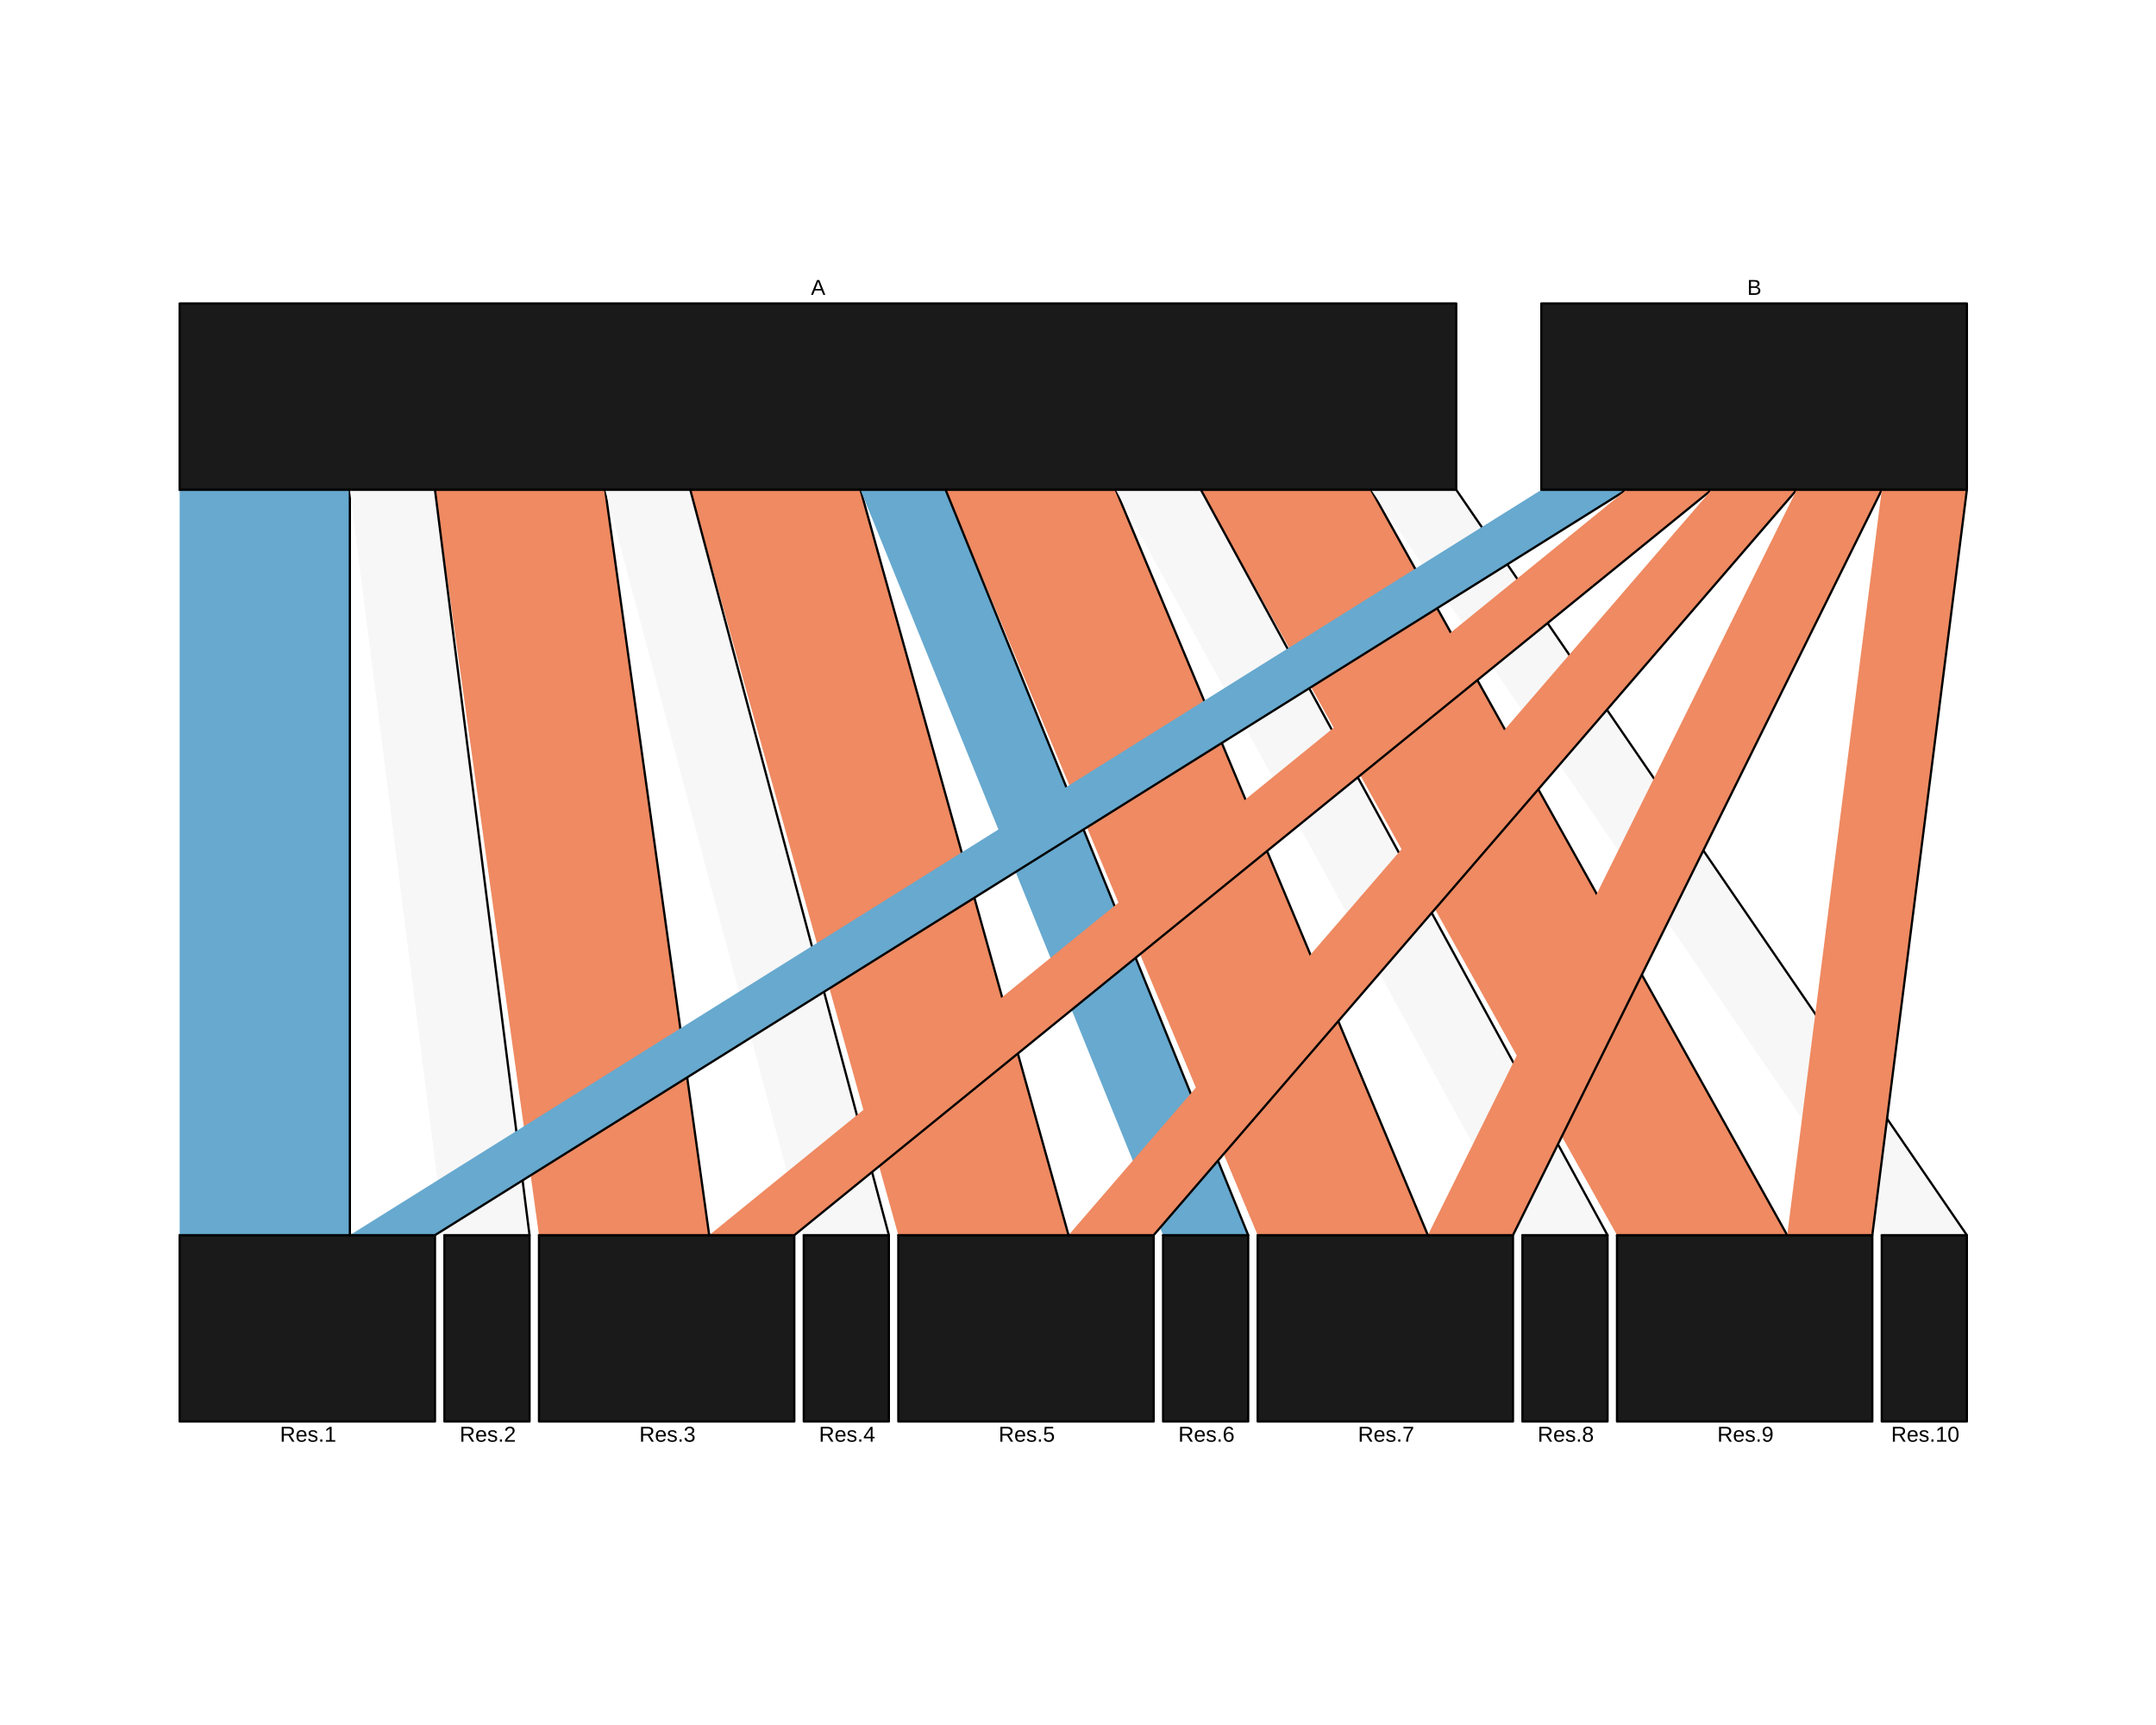
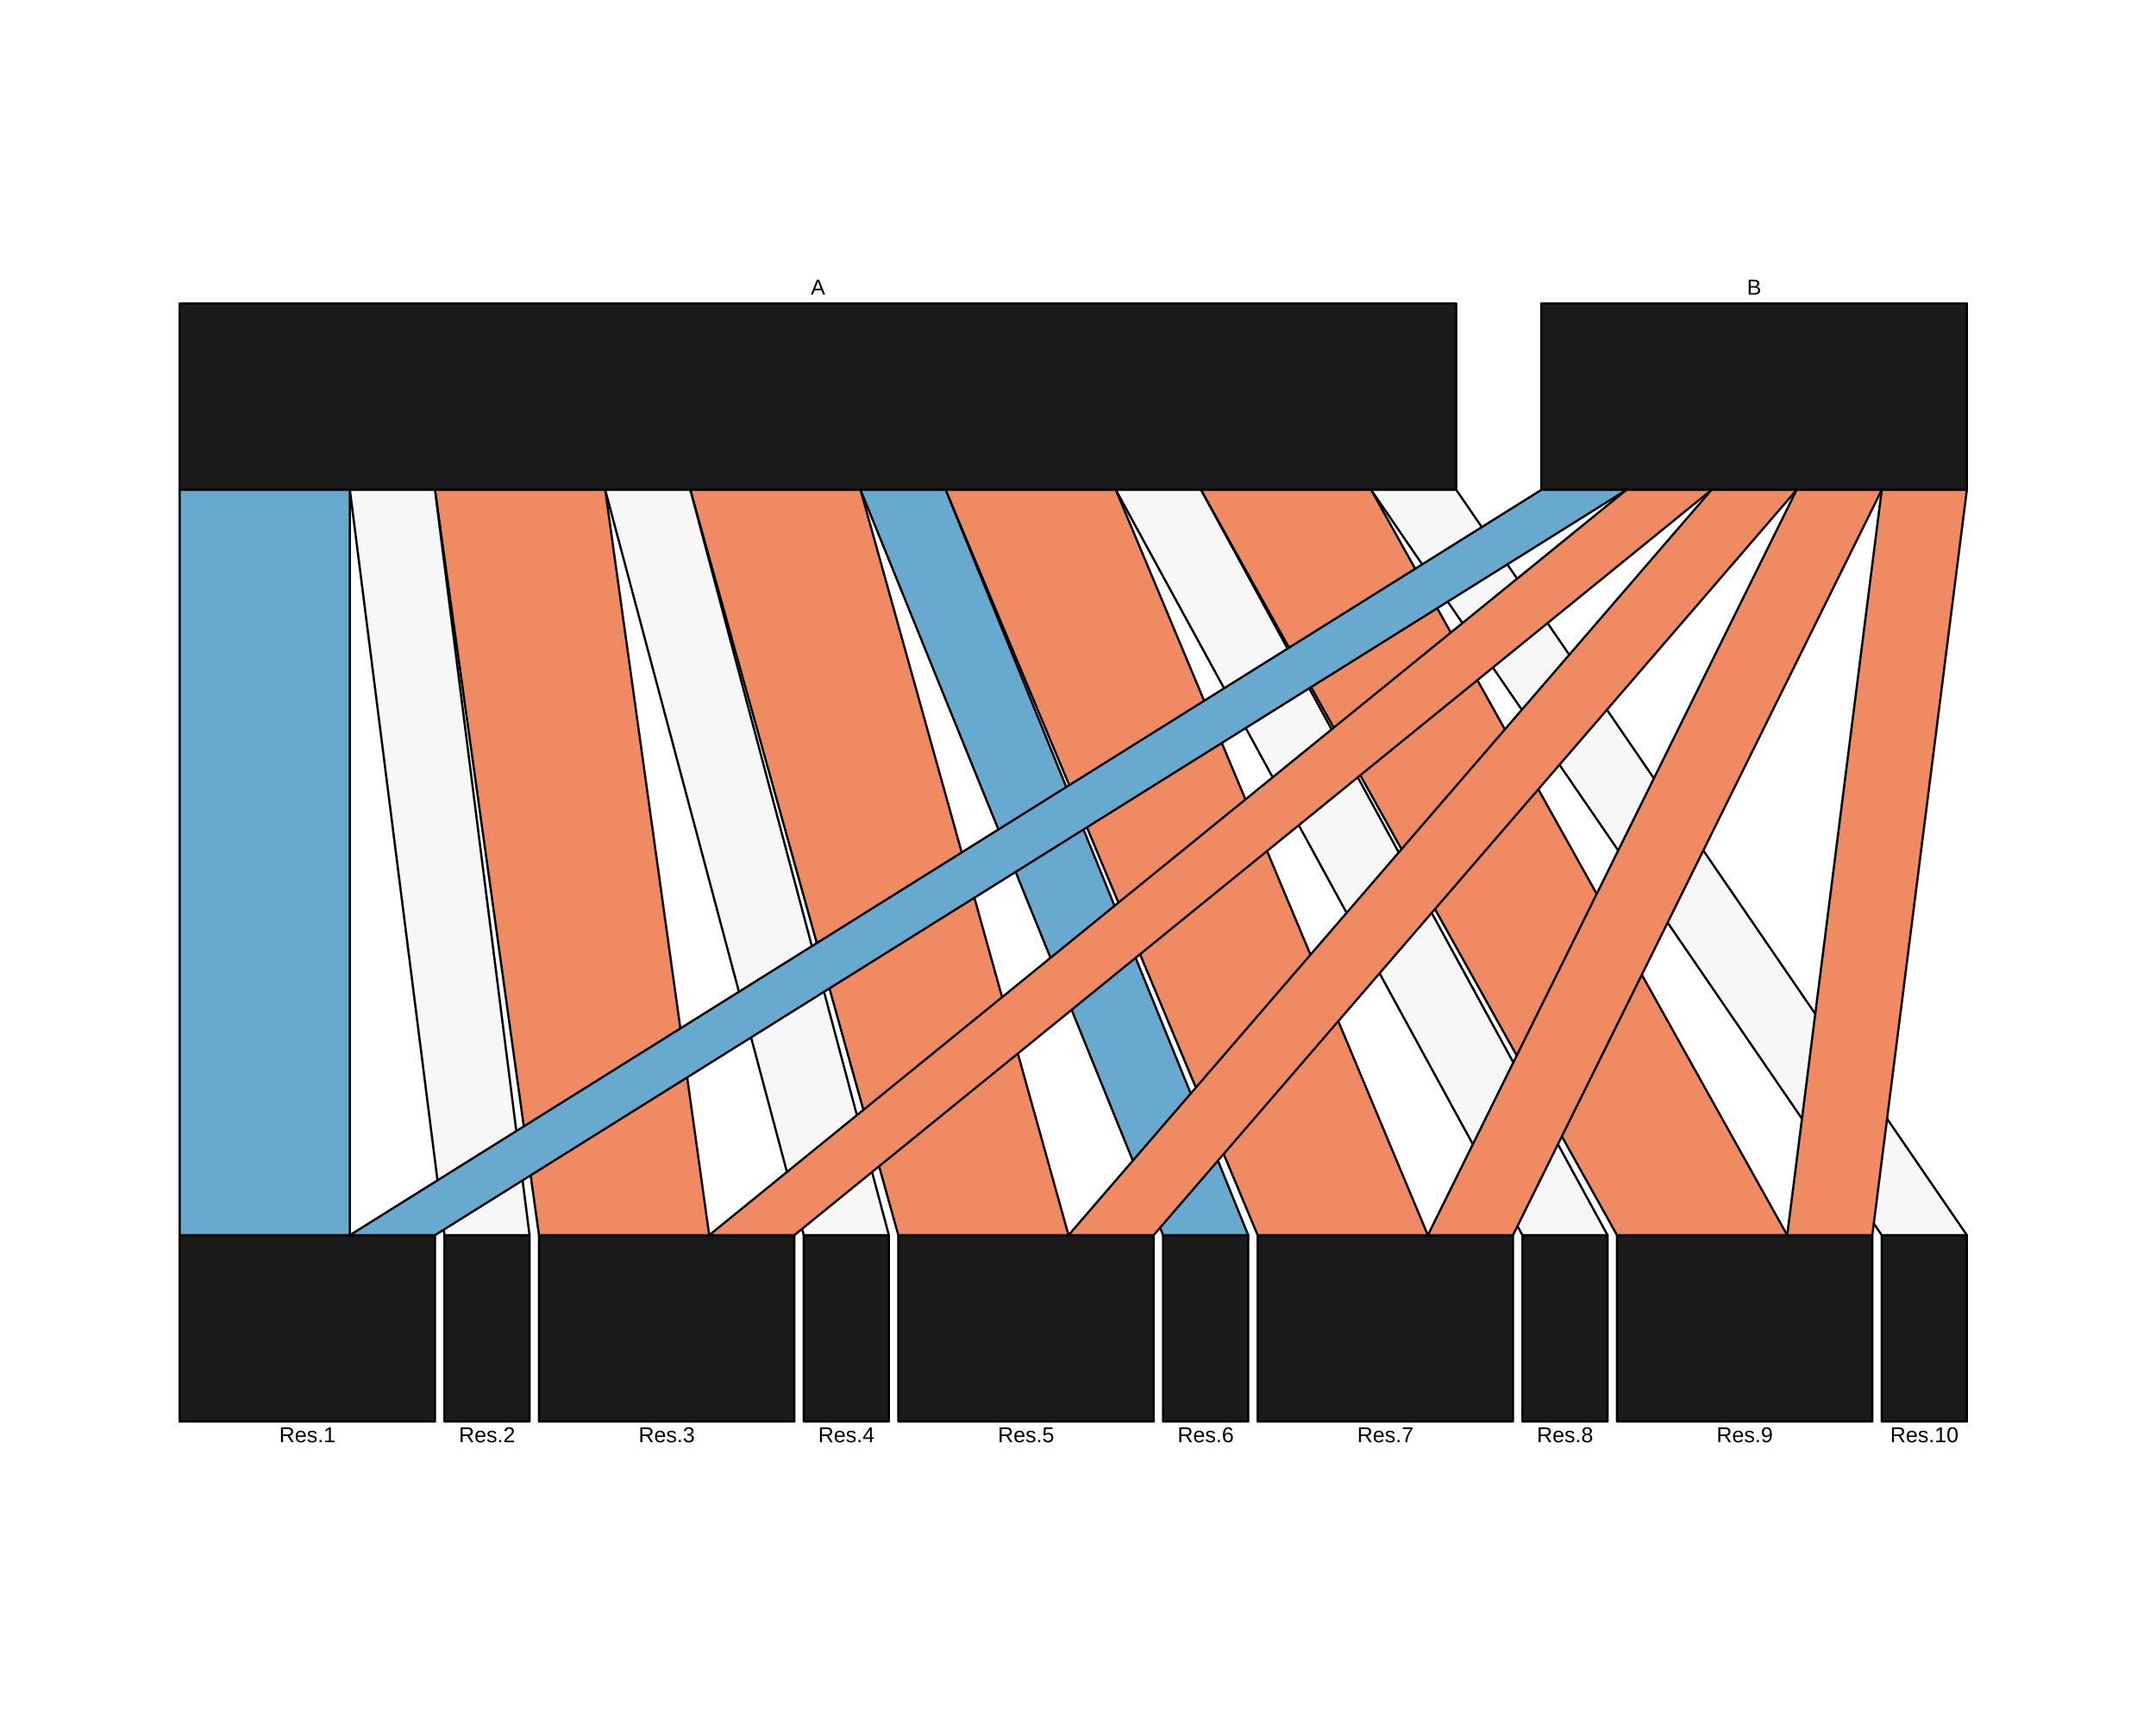
<svg xmlns="http://www.w3.org/2000/svg" viewBox="0 0 720.00 576.00">
  <defs>
    <style type="text/css">
-     line, polyline, path, rect, circle {
+     line, polyline, polygon, path, rect, circle {
      fill: none;
      stroke: #000000;
      stroke-linecap: round;
      stroke-linejoin: round;
      stroke-miterlimit: 10.00;
    }
  </style>
  </defs>
  <rect width="100%" height="100%" style="stroke: none; fill: #FFFFFF;" />
  <defs>
-     <clipPath id="cpMzZ8Njg0fDU0MHwzNg==">
+     <clipPath id="cpMzYuMDB8Njg0LjAwfDU0MC4wMHwzNi4wMA==">
      <rect x="36.00" y="36.00" width="648.00" height="504.00" />
    </clipPath>
  </defs>
-   <rect x="60.00" y="101.33" width="426.32" height="62.22" style="stroke-width: 0.75; fill: #1A1A1A;" clip-path="url(#cpMzZ8Njg0fDU0MHwzNg==)" />
-   <g clip-path="url(#cpMzZ8Njg0fDU0MHwzNg==)">
-     <text x="270.82" y="98.45" style="font-size: 7.20px; font-family: Liberation Sans;" textLength="4.67px" lengthAdjust="spacingAndGlyphs">A</text>
+   <rect x="60.00" y="101.33" width="426.32" height="62.22" style="stroke-width: 0.75; fill: #1A1A1A;" clip-path="url(#cpMzYuMDB8Njg0LjAwfDU0MC4wMHwzNi4wMA==)" />
+   <g clip-path="url(#cpMzYuMDB8Njg0LjAwfDU0MC4wMHwzNi4wMA==)">
+     <text x="270.76" y="98.37" style="font-size: 7.20px; font-family: Liberation Sans;" textLength="4.80px" lengthAdjust="spacingAndGlyphs">A</text>
  </g>
-   <rect x="514.74" y="101.33" width="142.11" height="62.22" style="stroke-width: 0.75; fill: #1A1A1A;" clip-path="url(#cpMzZ8Njg0fDU0MHwzNg==)" />
-   <g clip-path="url(#cpMzZ8Njg0fDU0MHwzNg==)">
-     <text x="583.46" y="98.45" style="font-size: 7.20px; font-family: Liberation Sans;" textLength="4.67px" lengthAdjust="spacingAndGlyphs">B</text>
+   <rect x="514.74" y="101.33" width="142.11" height="62.22" style="stroke-width: 0.75; fill: #1A1A1A;" clip-path="url(#cpMzYuMDB8Njg0LjAwfDU0MC4wMHwzNi4wMA==)" />
+   <g clip-path="url(#cpMzYuMDB8Njg0LjAwfDU0MC4wMHwzNi4wMA==)">
+     <text x="583.39" y="98.37" style="font-size: 7.20px; font-family: Liberation Sans;" textLength="4.80px" lengthAdjust="spacingAndGlyphs">B</text>
  </g>
-   <rect x="60.00" y="412.44" width="85.26" height="62.22" style="stroke-width: 0.75; fill: #1A1A1A;" clip-path="url(#cpMzZ8Njg0fDU0MHwzNg==)" />
-   <g clip-path="url(#cpMzZ8Njg0fDU0MHwzNg==)">
-     <text x="93.49" y="481.40" style="font-size: 7.20px; font-family: Liberation Sans;" textLength="18.29px" lengthAdjust="spacingAndGlyphs">Res.1</text>
+   <rect x="60.00" y="412.44" width="85.26" height="62.22" style="stroke-width: 0.75; fill: #1A1A1A;" clip-path="url(#cpMzYuMDB8Njg0LjAwfDU0MC4wMHwzNi4wMA==)" />
+   <g clip-path="url(#cpMzYuMDB8Njg0LjAwfDU0MC4wMHwzNi4wMA==)">
+     <text x="93.24" y="481.58" style="font-size: 7.20px; font-family: Liberation Sans;" textLength="18.78px" lengthAdjust="spacingAndGlyphs">Res.1</text>
  </g>
-   <rect x="148.42" y="412.44" width="28.42" height="62.22" style="stroke-width: 0.75; fill: #1A1A1A;" clip-path="url(#cpMzZ8Njg0fDU0MHwzNg==)" />
-   <g clip-path="url(#cpMzZ8Njg0fDU0MHwzNg==)">
-     <text x="153.49" y="481.40" style="font-size: 7.20px; font-family: Liberation Sans;" textLength="18.29px" lengthAdjust="spacingAndGlyphs">Res.2</text>
+   <rect x="148.42" y="412.44" width="28.42" height="62.22" style="stroke-width: 0.75; fill: #1A1A1A;" clip-path="url(#cpMzYuMDB8Njg0LjAwfDU0MC4wMHwzNi4wMA==)" />
+   <g clip-path="url(#cpMzYuMDB8Njg0LjAwfDU0MC4wMHwzNi4wMA==)">
+     <text x="153.24" y="481.58" style="font-size: 7.20px; font-family: Liberation Sans;" textLength="18.78px" lengthAdjust="spacingAndGlyphs">Res.2</text>
  </g>
-   <rect x="180.00" y="412.44" width="85.26" height="62.22" style="stroke-width: 0.75; fill: #1A1A1A;" clip-path="url(#cpMzZ8Njg0fDU0MHwzNg==)" />
-   <g clip-path="url(#cpMzZ8Njg0fDU0MHwzNg==)">
-     <text x="213.49" y="481.40" style="font-size: 7.20px; font-family: Liberation Sans;" textLength="18.29px" lengthAdjust="spacingAndGlyphs">Res.3</text>
+   <rect x="180.00" y="412.44" width="85.26" height="62.22" style="stroke-width: 0.75; fill: #1A1A1A;" clip-path="url(#cpMzYuMDB8Njg0LjAwfDU0MC4wMHwzNi4wMA==)" />
+   <g clip-path="url(#cpMzYuMDB8Njg0LjAwfDU0MC4wMHwzNi4wMA==)">
+     <text x="213.24" y="481.58" style="font-size: 7.20px; font-family: Liberation Sans;" textLength="18.78px" lengthAdjust="spacingAndGlyphs">Res.3</text>
  </g>
-   <rect x="268.42" y="412.44" width="28.42" height="62.22" style="stroke-width: 0.75; fill: #1A1A1A;" clip-path="url(#cpMzZ8Njg0fDU0MHwzNg==)" />
-   <g clip-path="url(#cpMzZ8Njg0fDU0MHwzNg==)">
-     <text x="273.49" y="481.40" style="font-size: 7.20px; font-family: Liberation Sans;" textLength="18.29px" lengthAdjust="spacingAndGlyphs">Res.4</text>
+   <rect x="268.42" y="412.44" width="28.42" height="62.22" style="stroke-width: 0.75; fill: #1A1A1A;" clip-path="url(#cpMzYuMDB8Njg0LjAwfDU0MC4wMHwzNi4wMA==)" />
+   <g clip-path="url(#cpMzYuMDB8Njg0LjAwfDU0MC4wMHwzNi4wMA==)">
+     <text x="273.24" y="481.58" style="font-size: 7.20px; font-family: Liberation Sans;" textLength="18.78px" lengthAdjust="spacingAndGlyphs">Res.4</text>
  </g>
-   <rect x="300.00" y="412.44" width="85.26" height="62.22" style="stroke-width: 0.75; fill: #1A1A1A;" clip-path="url(#cpMzZ8Njg0fDU0MHwzNg==)" />
-   <g clip-path="url(#cpMzZ8Njg0fDU0MHwzNg==)">
-     <text x="333.49" y="481.40" style="font-size: 7.20px; font-family: Liberation Sans;" textLength="18.29px" lengthAdjust="spacingAndGlyphs">Res.5</text>
+   <rect x="300.00" y="412.44" width="85.26" height="62.22" style="stroke-width: 0.75; fill: #1A1A1A;" clip-path="url(#cpMzYuMDB8Njg0LjAwfDU0MC4wMHwzNi4wMA==)" />
+   <g clip-path="url(#cpMzYuMDB8Njg0LjAwfDU0MC4wMHwzNi4wMA==)">
+     <text x="333.24" y="481.58" style="font-size: 7.20px; font-family: Liberation Sans;" textLength="18.78px" lengthAdjust="spacingAndGlyphs">Res.5</text>
  </g>
-   <rect x="388.42" y="412.44" width="28.42" height="62.22" style="stroke-width: 0.75; fill: #1A1A1A;" clip-path="url(#cpMzZ8Njg0fDU0MHwzNg==)" />
-   <g clip-path="url(#cpMzZ8Njg0fDU0MHwzNg==)">
-     <text x="393.49" y="481.40" style="font-size: 7.20px; font-family: Liberation Sans;" textLength="18.29px" lengthAdjust="spacingAndGlyphs">Res.6</text>
+   <rect x="388.42" y="412.44" width="28.42" height="62.22" style="stroke-width: 0.75; fill: #1A1A1A;" clip-path="url(#cpMzYuMDB8Njg0LjAwfDU0MC4wMHwzNi4wMA==)" />
+   <g clip-path="url(#cpMzYuMDB8Njg0LjAwfDU0MC4wMHwzNi4wMA==)">
+     <text x="393.24" y="481.58" style="font-size: 7.20px; font-family: Liberation Sans;" textLength="18.78px" lengthAdjust="spacingAndGlyphs">Res.6</text>
  </g>
-   <rect x="420.00" y="412.44" width="85.26" height="62.22" style="stroke-width: 0.75; fill: #1A1A1A;" clip-path="url(#cpMzZ8Njg0fDU0MHwzNg==)" />
-   <g clip-path="url(#cpMzZ8Njg0fDU0MHwzNg==)">
-     <text x="453.49" y="481.40" style="font-size: 7.20px; font-family: Liberation Sans;" textLength="18.29px" lengthAdjust="spacingAndGlyphs">Res.7</text>
+   <rect x="420.00" y="412.44" width="85.26" height="62.22" style="stroke-width: 0.75; fill: #1A1A1A;" clip-path="url(#cpMzYuMDB8Njg0LjAwfDU0MC4wMHwzNi4wMA==)" />
+   <g clip-path="url(#cpMzYuMDB8Njg0LjAwfDU0MC4wMHwzNi4wMA==)">
+     <text x="453.24" y="481.58" style="font-size: 7.20px; font-family: Liberation Sans;" textLength="18.78px" lengthAdjust="spacingAndGlyphs">Res.7</text>
  </g>
-   <rect x="508.42" y="412.44" width="28.42" height="62.22" style="stroke-width: 0.75; fill: #1A1A1A;" clip-path="url(#cpMzZ8Njg0fDU0MHwzNg==)" />
-   <g clip-path="url(#cpMzZ8Njg0fDU0MHwzNg==)">
-     <text x="513.49" y="481.40" style="font-size: 7.20px; font-family: Liberation Sans;" textLength="18.29px" lengthAdjust="spacingAndGlyphs">Res.8</text>
+   <rect x="508.42" y="412.44" width="28.42" height="62.22" style="stroke-width: 0.75; fill: #1A1A1A;" clip-path="url(#cpMzYuMDB8Njg0LjAwfDU0MC4wMHwzNi4wMA==)" />
+   <g clip-path="url(#cpMzYuMDB8Njg0LjAwfDU0MC4wMHwzNi4wMA==)">
+     <text x="513.24" y="481.58" style="font-size: 7.20px; font-family: Liberation Sans;" textLength="18.78px" lengthAdjust="spacingAndGlyphs">Res.8</text>
  </g>
-   <rect x="540.00" y="412.44" width="85.26" height="62.22" style="stroke-width: 0.75; fill: #1A1A1A;" clip-path="url(#cpMzZ8Njg0fDU0MHwzNg==)" />
-   <g clip-path="url(#cpMzZ8Njg0fDU0MHwzNg==)">
-     <text x="573.49" y="481.40" style="font-size: 7.20px; font-family: Liberation Sans;" textLength="18.29px" lengthAdjust="spacingAndGlyphs">Res.9</text>
+   <rect x="540.00" y="412.44" width="85.26" height="62.22" style="stroke-width: 0.75; fill: #1A1A1A;" clip-path="url(#cpMzYuMDB8Njg0LjAwfDU0MC4wMHwzNi4wMA==)" />
+   <g clip-path="url(#cpMzYuMDB8Njg0LjAwfDU0MC4wMHwzNi4wMA==)">
+     <text x="573.24" y="481.58" style="font-size: 7.20px; font-family: Liberation Sans;" textLength="18.78px" lengthAdjust="spacingAndGlyphs">Res.9</text>
  </g>
-   <rect x="628.42" y="412.44" width="28.42" height="62.22" style="stroke-width: 0.75; fill: #1A1A1A;" clip-path="url(#cpMzZ8Njg0fDU0MHwzNg==)" />
-   <g clip-path="url(#cpMzZ8Njg0fDU0MHwzNg==)">
-     <text x="631.54" y="481.40" style="font-size: 7.20px; font-family: Liberation Sans;" textLength="22.18px" lengthAdjust="spacingAndGlyphs">Res.10</text>
+   <rect x="628.42" y="412.44" width="28.42" height="62.22" style="stroke-width: 0.75; fill: #1A1A1A;" clip-path="url(#cpMzYuMDB8Njg0LjAwfDU0MC4wMHwzNi4wMA==)" />
+   <g clip-path="url(#cpMzYuMDB8Njg0LjAwfDU0MC4wMHwzNi4wMA==)">
+     <text x="631.24" y="481.58" style="font-size: 7.20px; font-family: Liberation Sans;" textLength="22.78px" lengthAdjust="spacingAndGlyphs">Res.10</text>
  </g>
-   <polyline points="60.00,163.56 116.84,163.56 116.84,412.44 60.00,412.44 " style="stroke-width: 0.75; fill: #67A9CF;" clip-path="url(#cpMzZ8Njg0fDU0MHwzNg==)" />
-   <polyline points="145.26,163.56 202.11,163.56 236.84,412.44 180.00,412.44 " style="stroke-width: 0.75; fill: #EF8A62;" clip-path="url(#cpMzZ8Njg0fDU0MHwzNg==)" />
-   <polyline points="230.53,163.56 287.37,163.56 356.84,412.44 300.00,412.44 " style="stroke-width: 0.75; fill: #EF8A62;" clip-path="url(#cpMzZ8Njg0fDU0MHwzNg==)" />
-   <polyline points="315.79,163.56 372.63,163.56 476.84,412.44 420.00,412.44 " style="stroke-width: 0.75; fill: #EF8A62;" clip-path="url(#cpMzZ8Njg0fDU0MHwzNg==)" />
-   <polyline points="401.05,163.56 457.89,163.56 596.84,412.44 540.00,412.44 " style="stroke-width: 0.75; fill: #EF8A62;" clip-path="url(#cpMzZ8Njg0fDU0MHwzNg==)" />
-   <polyline points="116.84,163.56 145.26,163.56 176.84,412.44 148.42,412.44 " style="stroke-width: 0.75; fill: #F7F7F7;" clip-path="url(#cpMzZ8Njg0fDU0MHwzNg==)" />
-   <polyline points="202.11,163.56 230.53,163.56 296.84,412.44 268.42,412.44 " style="stroke-width: 0.75; fill: #F7F7F7;" clip-path="url(#cpMzZ8Njg0fDU0MHwzNg==)" />
-   <polyline points="287.37,163.56 315.79,163.56 416.84,412.44 388.42,412.44 " style="stroke-width: 0.75; fill: #67A9CF;" clip-path="url(#cpMzZ8Njg0fDU0MHwzNg==)" />
-   <polyline points="372.63,163.56 401.05,163.56 536.84,412.44 508.42,412.44 " style="stroke-width: 0.75; fill: #F7F7F7;" clip-path="url(#cpMzZ8Njg0fDU0MHwzNg==)" />
-   <polyline points="457.89,163.56 486.32,163.56 656.84,412.44 628.42,412.44 " style="stroke-width: 0.75; fill: #F7F7F7;" clip-path="url(#cpMzZ8Njg0fDU0MHwzNg==)" />
-   <polyline points="514.74,163.56 543.16,163.56 145.26,412.44 116.84,412.44 " style="stroke-width: 0.75; fill: #67A9CF;" clip-path="url(#cpMzZ8Njg0fDU0MHwzNg==)" />
-   <polyline points="543.16,163.56 571.58,163.56 265.26,412.44 236.84,412.44 " style="stroke-width: 0.75; fill: #EF8A62;" clip-path="url(#cpMzZ8Njg0fDU0MHwzNg==)" />
-   <polyline points="571.58,163.56 600.00,163.56 385.26,412.44 356.84,412.44 " style="stroke-width: 0.75; fill: #EF8A62;" clip-path="url(#cpMzZ8Njg0fDU0MHwzNg==)" />
-   <polyline points="600.00,163.56 628.42,163.56 505.26,412.44 476.84,412.44 " style="stroke-width: 0.75; fill: #EF8A62;" clip-path="url(#cpMzZ8Njg0fDU0MHwzNg==)" />
-   <polyline points="628.42,163.56 656.84,163.56 625.26,412.44 596.84,412.44 " style="stroke-width: 0.75; fill: #EF8A62;" clip-path="url(#cpMzZ8Njg0fDU0MHwzNg==)" />
+   <polygon points="60.00,163.56 116.84,163.56 116.84,412.44 60.00,412.44 " style="stroke-width: 0.75; fill: #67A9CF;" clip-path="url(#cpMzYuMDB8Njg0LjAwfDU0MC4wMHwzNi4wMA==)" />
+   <polygon points="145.26,163.56 202.11,163.56 236.84,412.44 180.00,412.44 " style="stroke-width: 0.75; fill: #EF8A62;" clip-path="url(#cpMzYuMDB8Njg0LjAwfDU0MC4wMHwzNi4wMA==)" />
+   <polygon points="230.53,163.56 287.37,163.56 356.84,412.44 300.00,412.44 " style="stroke-width: 0.75; fill: #EF8A62;" clip-path="url(#cpMzYuMDB8Njg0LjAwfDU0MC4wMHwzNi4wMA==)" />
+   <polygon points="315.79,163.56 372.63,163.56 476.84,412.44 420.00,412.44 " style="stroke-width: 0.75; fill: #EF8A62;" clip-path="url(#cpMzYuMDB8Njg0LjAwfDU0MC4wMHwzNi4wMA==)" />
+   <polygon points="401.05,163.56 457.89,163.56 596.84,412.44 540.00,412.44 " style="stroke-width: 0.75; fill: #EF8A62;" clip-path="url(#cpMzYuMDB8Njg0LjAwfDU0MC4wMHwzNi4wMA==)" />
+   <polygon points="116.84,163.56 145.26,163.56 176.84,412.44 148.42,412.44 " style="stroke-width: 0.75; fill: #F7F7F7;" clip-path="url(#cpMzYuMDB8Njg0LjAwfDU0MC4wMHwzNi4wMA==)" />
+   <polygon points="202.11,163.56 230.53,163.56 296.84,412.44 268.42,412.44 " style="stroke-width: 0.75; fill: #F7F7F7;" clip-path="url(#cpMzYuMDB8Njg0LjAwfDU0MC4wMHwzNi4wMA==)" />
+   <polygon points="287.37,163.56 315.79,163.56 416.84,412.44 388.42,412.44 " style="stroke-width: 0.75; fill: #67A9CF;" clip-path="url(#cpMzYuMDB8Njg0LjAwfDU0MC4wMHwzNi4wMA==)" />
+   <polygon points="372.63,163.56 401.05,163.56 536.84,412.44 508.42,412.44 " style="stroke-width: 0.75; fill: #F7F7F7;" clip-path="url(#cpMzYuMDB8Njg0LjAwfDU0MC4wMHwzNi4wMA==)" />
+   <polygon points="457.89,163.56 486.32,163.56 656.84,412.44 628.42,412.44 " style="stroke-width: 0.75; fill: #F7F7F7;" clip-path="url(#cpMzYuMDB8Njg0LjAwfDU0MC4wMHwzNi4wMA==)" />
+   <polygon points="514.74,163.56 543.16,163.56 145.26,412.44 116.84,412.44 " style="stroke-width: 0.75; fill: #67A9CF;" clip-path="url(#cpMzYuMDB8Njg0LjAwfDU0MC4wMHwzNi4wMA==)" />
+   <polygon points="543.16,163.56 571.58,163.56 265.26,412.44 236.84,412.44 " style="stroke-width: 0.75; fill: #EF8A62;" clip-path="url(#cpMzYuMDB8Njg0LjAwfDU0MC4wMHwzNi4wMA==)" />
+   <polygon points="571.58,163.56 600.00,163.56 385.26,412.44 356.84,412.44 " style="stroke-width: 0.75; fill: #EF8A62;" clip-path="url(#cpMzYuMDB8Njg0LjAwfDU0MC4wMHwzNi4wMA==)" />
+   <polygon points="600.00,163.56 628.42,163.56 505.26,412.44 476.84,412.44 " style="stroke-width: 0.75; fill: #EF8A62;" clip-path="url(#cpMzYuMDB8Njg0LjAwfDU0MC4wMHwzNi4wMA==)" />
+   <polygon points="628.42,163.56 656.84,163.56 625.26,412.44 596.84,412.44 " style="stroke-width: 0.75; fill: #EF8A62;" clip-path="url(#cpMzYuMDB8Njg0LjAwfDU0MC4wMHwzNi4wMA==)" />
</svg>
